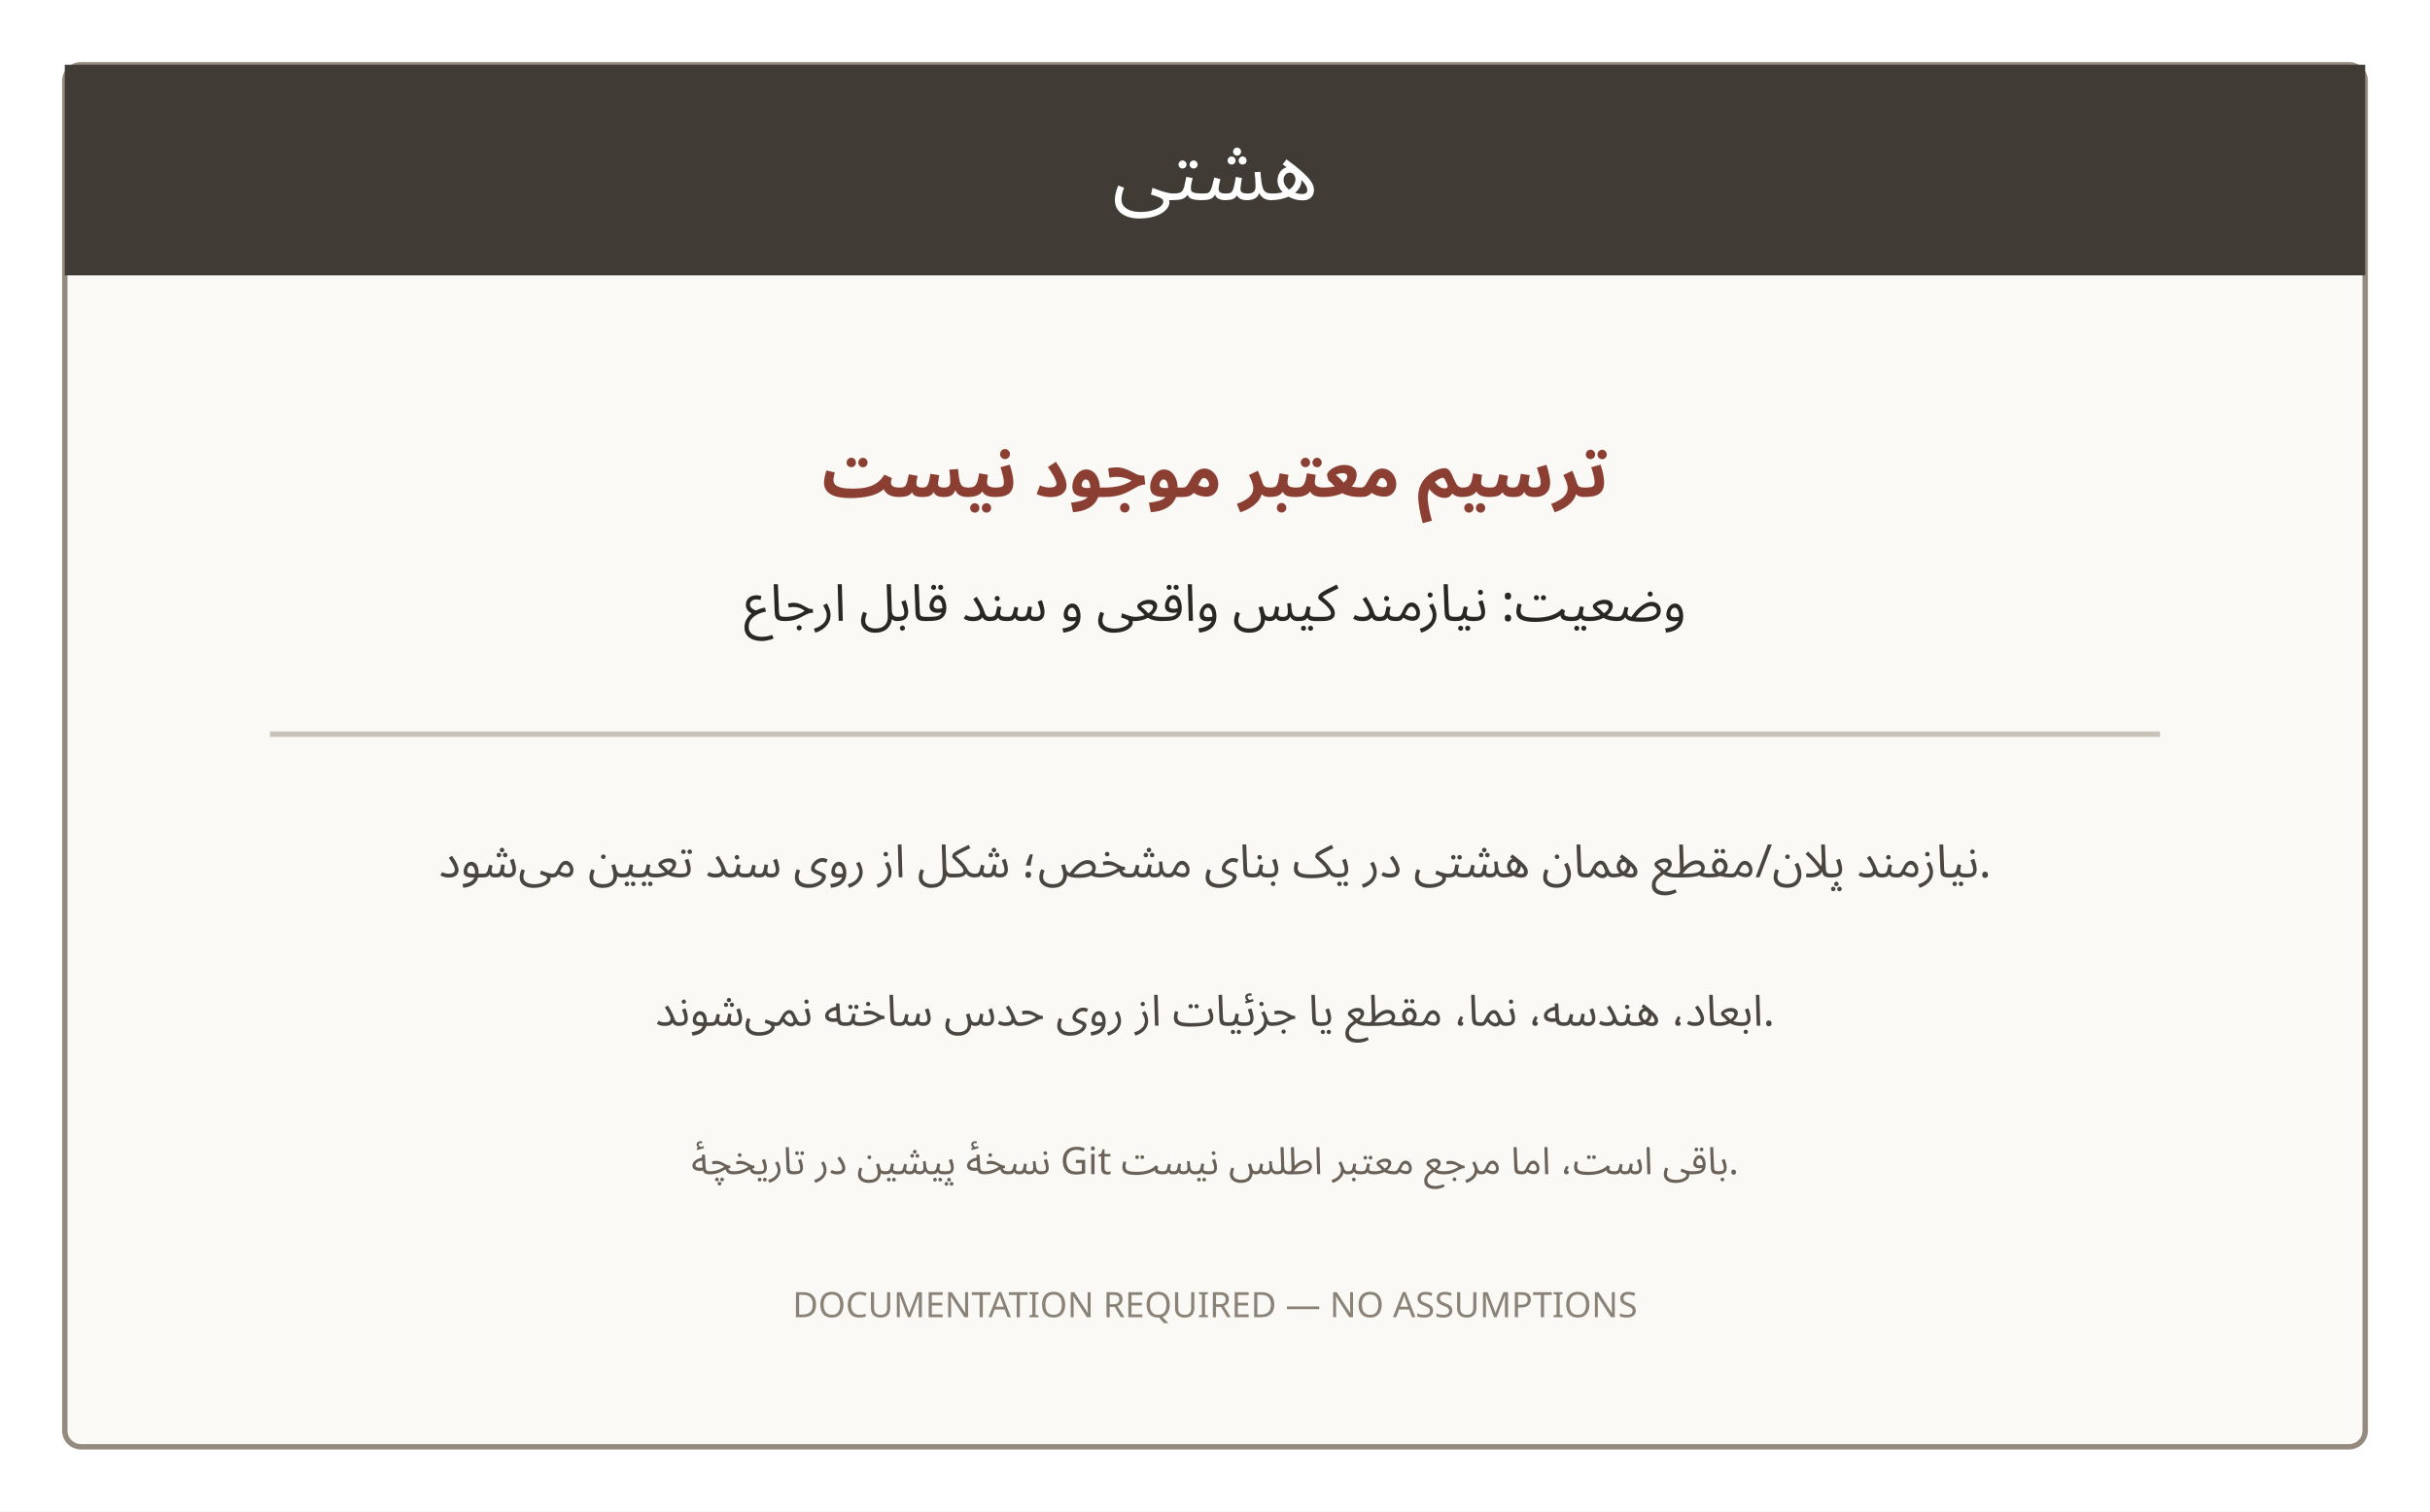
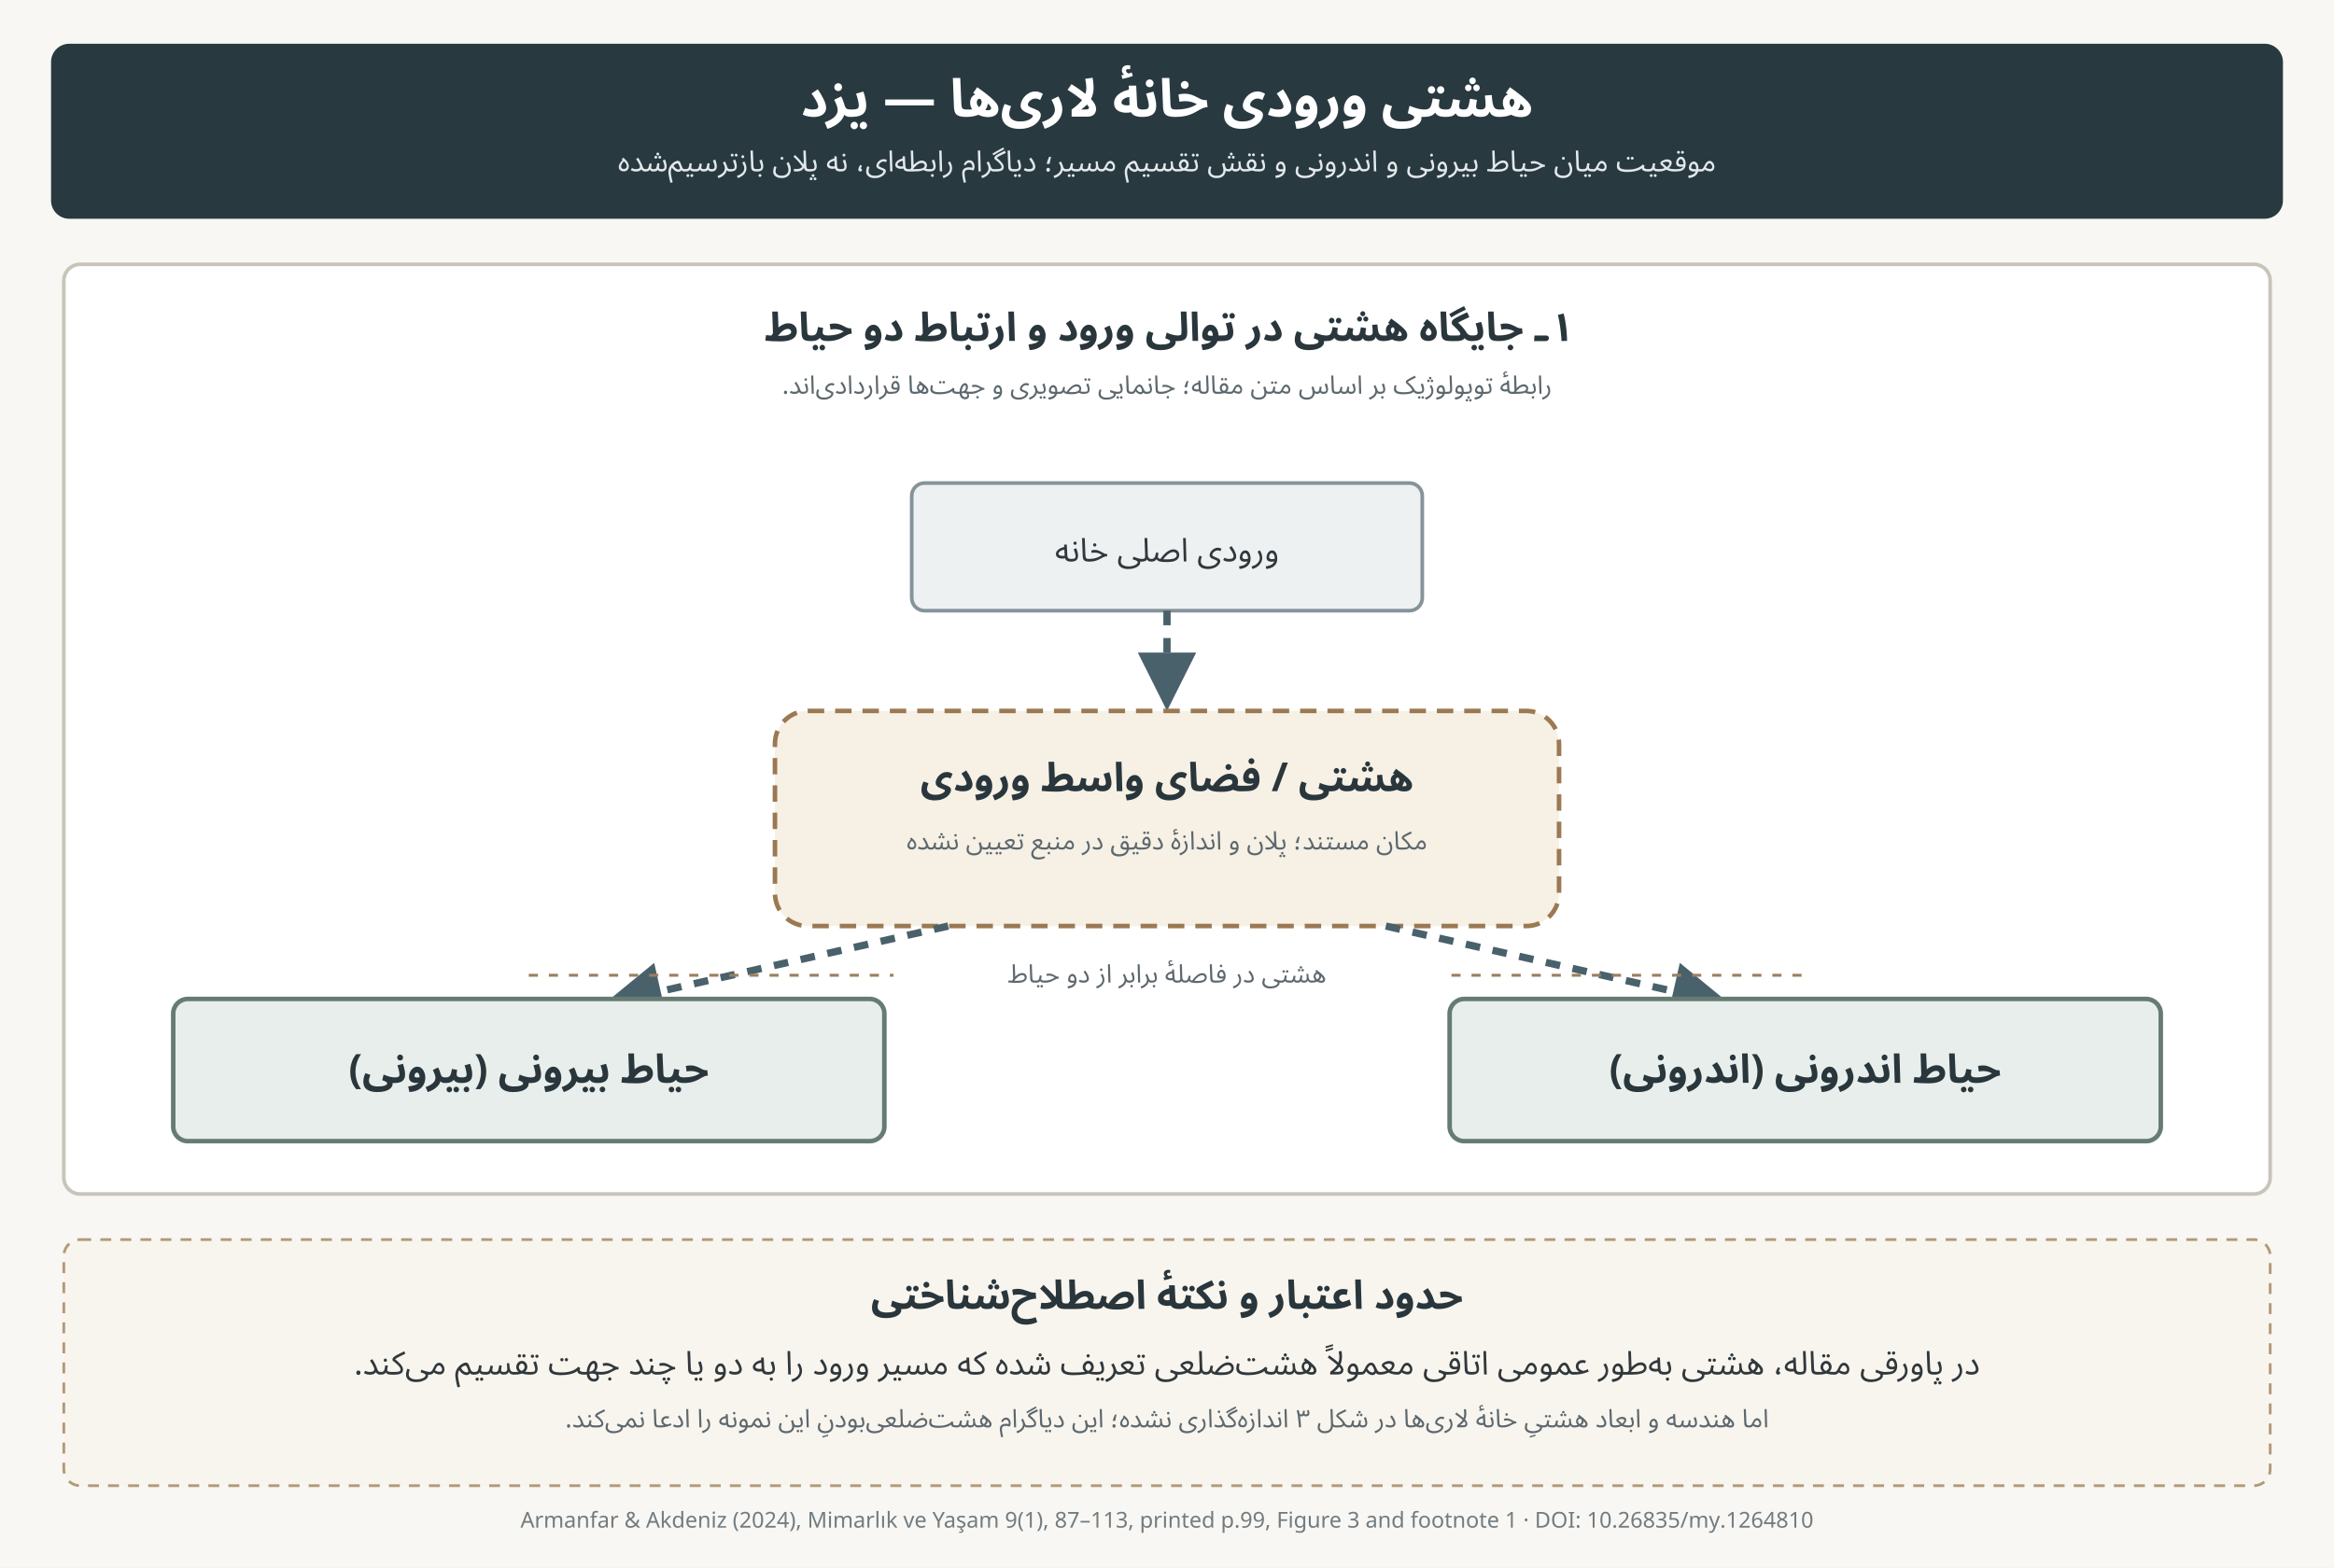
- <svg xmlns="http://www.w3.org/2000/svg" width="900" height="560" viewBox="0 0 900 560" role="img" aria-labelledby="title desc">
-   <rect width="900" height="560" fill="#fff" />
-   <rect x="24" y="24" width="852" height="512" rx="6" fill="#faf9f6" stroke="#948a7d" stroke-width="2" />
-   <rect x="24" y="24" width="852" height="78" fill="#403b35" />
-   <text x="450" y="74" text-anchor="middle" font-family="Vazirmatn,Noto Sans Arabic,sans-serif" font-size="30" fill="#fff">هشتی</text>
-   <text x="450" y="184" text-anchor="middle" font-family="Vazirmatn,Noto Sans Arabic,sans-serif" font-size="25" font-weight="700" fill="#8b3f32">ترسیم معتبر موجود نیست</text>
-   <text x="450" y="230" text-anchor="middle" font-family="Vazirmatn,Noto Sans Arabic,sans-serif" font-size="19" fill="#292722">وضعیت: نیازمند کیس واقعی و سند قابل ارجاع</text>
-   <line x1="100" y1="272" x2="800" y2="272" stroke="#c9c2b8" stroke-width="2" />
-   <text x="450" y="325" text-anchor="middle" font-family="Vazirmatn,Noto Sans Arabic,sans-serif" font-size="17" fill="#4a453e">نیازمند پلان/مقطع همان هشتی در یک بنای مشخص؛ شکل از روی سند تعیین می‌شود.</text>
-   <text x="450" y="380" text-anchor="middle" font-family="Vazirmatn,Noto Sans Arabic,sans-serif" font-size="16" fill="#4a453e">ابعاد، هندسه، نما، مقطع یا جزئیات از روی حدس ساخته نمی‌شوند.</text>
-   <text x="450" y="435" text-anchor="middle" font-family="Vazirmatn,Noto Sans Arabic,sans-serif" font-size="14" fill="#6a6258">نسخهٔ پیشین در تاریخچهٔ Git باقی است، اما مرجع معتبر اطلس نیست.</text>
-   <text x="450" y="488" text-anchor="middle" font-family="Vazirmatn,Noto Sans Arabic,sans-serif" font-size="13" fill="#8a8277">DOCUMENTATION REQUIRED — NO ASSUMPTIONS</text>
+ <svg xmlns="http://www.w3.org/2000/svg" width="1280" height="860" viewBox="0 0 1280 860" role="img" aria-labelledby="title desc">
+   <defs>
+     <style>
+  .bg{fill:#f8f7f3}.panel{fill:#fff;stroke:#c9c4ba;stroke-width:2}
+  .title{font-family:Vazirmatn,'Noto Sans Arabic',sans-serif;font-size:29px;font-weight:700;fill:#20282d}
+  .subtitle{font-family:Vazirmatn,'Noto Sans Arabic',sans-serif;font-size:16px;fill:#4d5960}
+  .head{font-family:Vazirmatn,'Noto Sans Arabic',sans-serif;font-size:22px;font-weight:700;fill:#29363c}
+  .body{font-family:Vazirmatn,'Noto Sans Arabic',sans-serif;font-size:18px;fill:#30383c}
+  .small{font-family:Vazirmatn,'Noto Sans Arabic',sans-serif;font-size:14px;fill:#5d686e}
+  .tiny{font-family:Vazirmatn,'Noto Sans Arabic',sans-serif;font-size:12px;fill:#727b80}
+  .court{fill:#e8eeeb;stroke:#667c73;stroke-width:2.5}
+  .vest{fill:#f6f0e5;stroke:#9b7952;stroke-width:2.5;stroke-dasharray:9 6}
+  .path{stroke:#49616b;stroke-width:4;fill:none;stroke-dasharray:8 7}
+  .uncertain{fill:#f8f5ee;stroke:#b29a78;stroke-width:1.5;stroke-dasharray:6 5}
+  </style>
+     <marker id="arr" markerWidth="9" markerHeight="9" refX="7" refY="4" orient="auto">
+       <path d="M0 0L8 4L0 8Z" fill="#49616b" />
+     </marker>
+   </defs>
+   <rect width="1280" height="860" class="bg" />
+   <rect x="28" y="24" width="1224" height="96" rx="10" fill="#293940" />
+   <text x="640" y="64" text-anchor="middle" direction="rtl" class="title" style="fill:#fff">هشتی ورودی خانهٔ لاری‌ها — یزد</text>
+   <text x="640" y="94" text-anchor="middle" direction="rtl" class="subtitle" style="fill:#e2e8eb">موقعیت میان حیاط بیرونی و اندرونی و نقش تقسیم مسیر؛ دیاگرام رابطه‌ای، نه پلان بازترسیم‌شده</text>
+   <rect x="35" y="145" width="1210" height="510" rx="9" class="panel" />
+   <text x="640" y="187" text-anchor="middle" direction="rtl" class="head">۱ ـ جایگاه هشتی در توالی ورود و ارتباط دو حیاط</text>
+   <text x="640" y="216" text-anchor="middle" direction="rtl" class="small">رابطهٔ توپولوژیک بر اساس متن مقاله؛ جانمایی تصویری و جهت‌ها قراردادی‌اند.</text>
+   <rect x="500" y="265" width="280" height="70" rx="7" fill="#eef1f2" stroke="#85939a" stroke-width="2" />
+   <text x="640" y="308" text-anchor="middle" class="body" direction="rtl">ورودی اصلی خانه</text>
+   <path d="M640 335V386" class="path" marker-end="url(#arr)" />
+   <rect x="425" y="390" width="430" height="118" rx="18" class="vest" />
+   <text x="640" y="434" text-anchor="middle" class="head" direction="rtl">هشتی / فضای واسط ورودی</text>
+   <text x="640" y="466" text-anchor="middle" class="small" direction="rtl">مکان مستند؛ پلان و اندازهٔ دقیق در منبع تعیین نشده</text>
+   <path d="M520 508L335 550" class="path" marker-end="url(#arr)" />
+   <path d="M760 508L945 550" class="path" marker-end="url(#arr)" />
+   <rect x="95" y="548" width="390" height="78" rx="8" class="court" />
+   <text x="290" y="594" text-anchor="middle" class="head" direction="rtl">حیاط بیرونی (بیرونی)</text>
+   <rect x="795" y="548" width="390" height="78" rx="8" class="court" />
+   <text x="990" y="594" text-anchor="middle" class="head" direction="rtl">حیاط اندرونی (اندرونی)</text>
+   <path d="M290 535H990" stroke="#9a8060" stroke-width="1.6" stroke-dasharray="5 6" />
+   <rect x="490" y="516" width="300" height="34" rx="5" fill="#fff" />
+   <text x="640" y="539" text-anchor="middle" class="small" direction="rtl">هشتی در فاصلهٔ برابر از دو حیاط</text>
+   <rect x="35" y="680" width="1210" height="135" rx="9" class="uncertain" />
+   <text x="640" y="718" text-anchor="middle" class="head" direction="rtl">حدود اعتبار و نکتهٔ اصطلاح‌شناختی</text>
+   <text x="640" y="754" text-anchor="middle" class="body" direction="rtl">در پاورقی مقاله، هشتی به‌طور عمومی اتاقی معمولاً هشت‌ضلعی تعریف شده که مسیر ورود را به دو یا چند جهت تقسیم می‌کند.</text>
+   <text x="640" y="783" text-anchor="middle" class="small" direction="rtl">اما هندسه و ابعاد هشتیِ خانهٔ لاری‌ها در شکل ۳ اندازه‌گذاری نشده؛ این دیاگرام هشت‌ضلعی‌بودنِ این نمونه را ادعا نمی‌کند.</text>
+   <text x="640" y="838" text-anchor="middle" class="tiny">Armanfar &amp; Akdeniz (2024), Mimarlık ve Yaşam 9(1), 87–113, printed p.99, Figure 3 and footnote 1 · DOI: 10.26835/my.1264810</text>
</svg>
